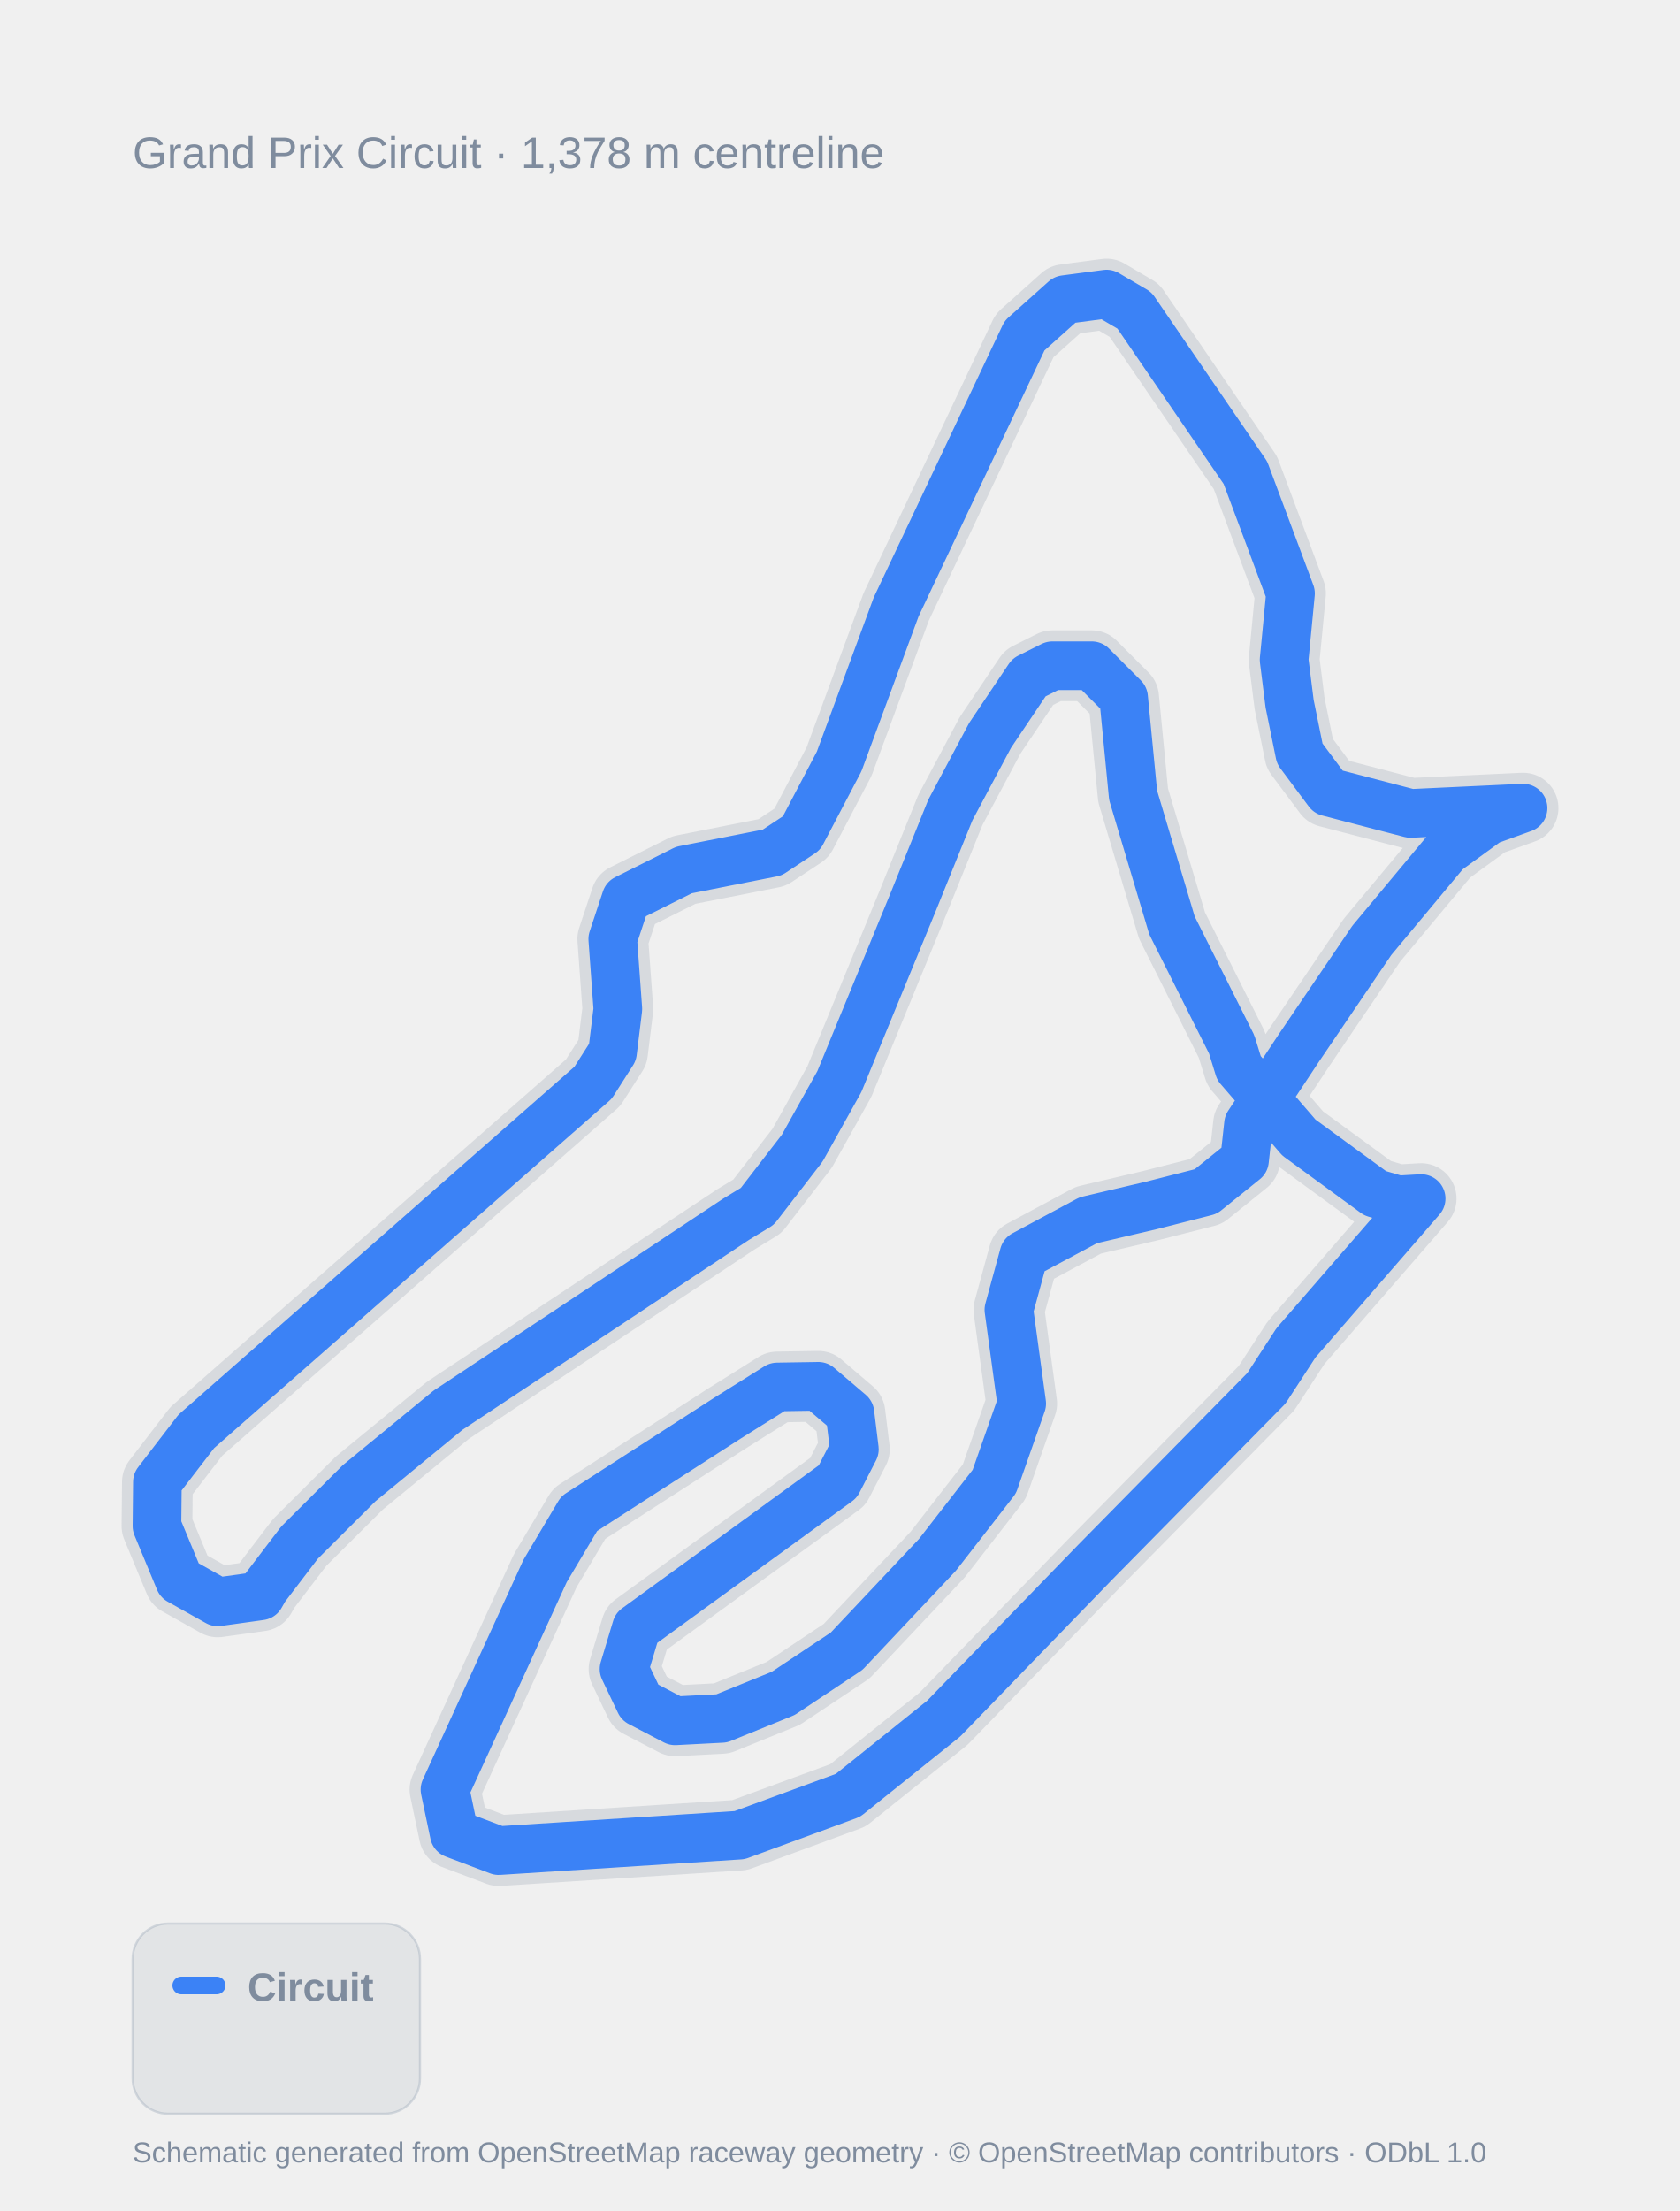
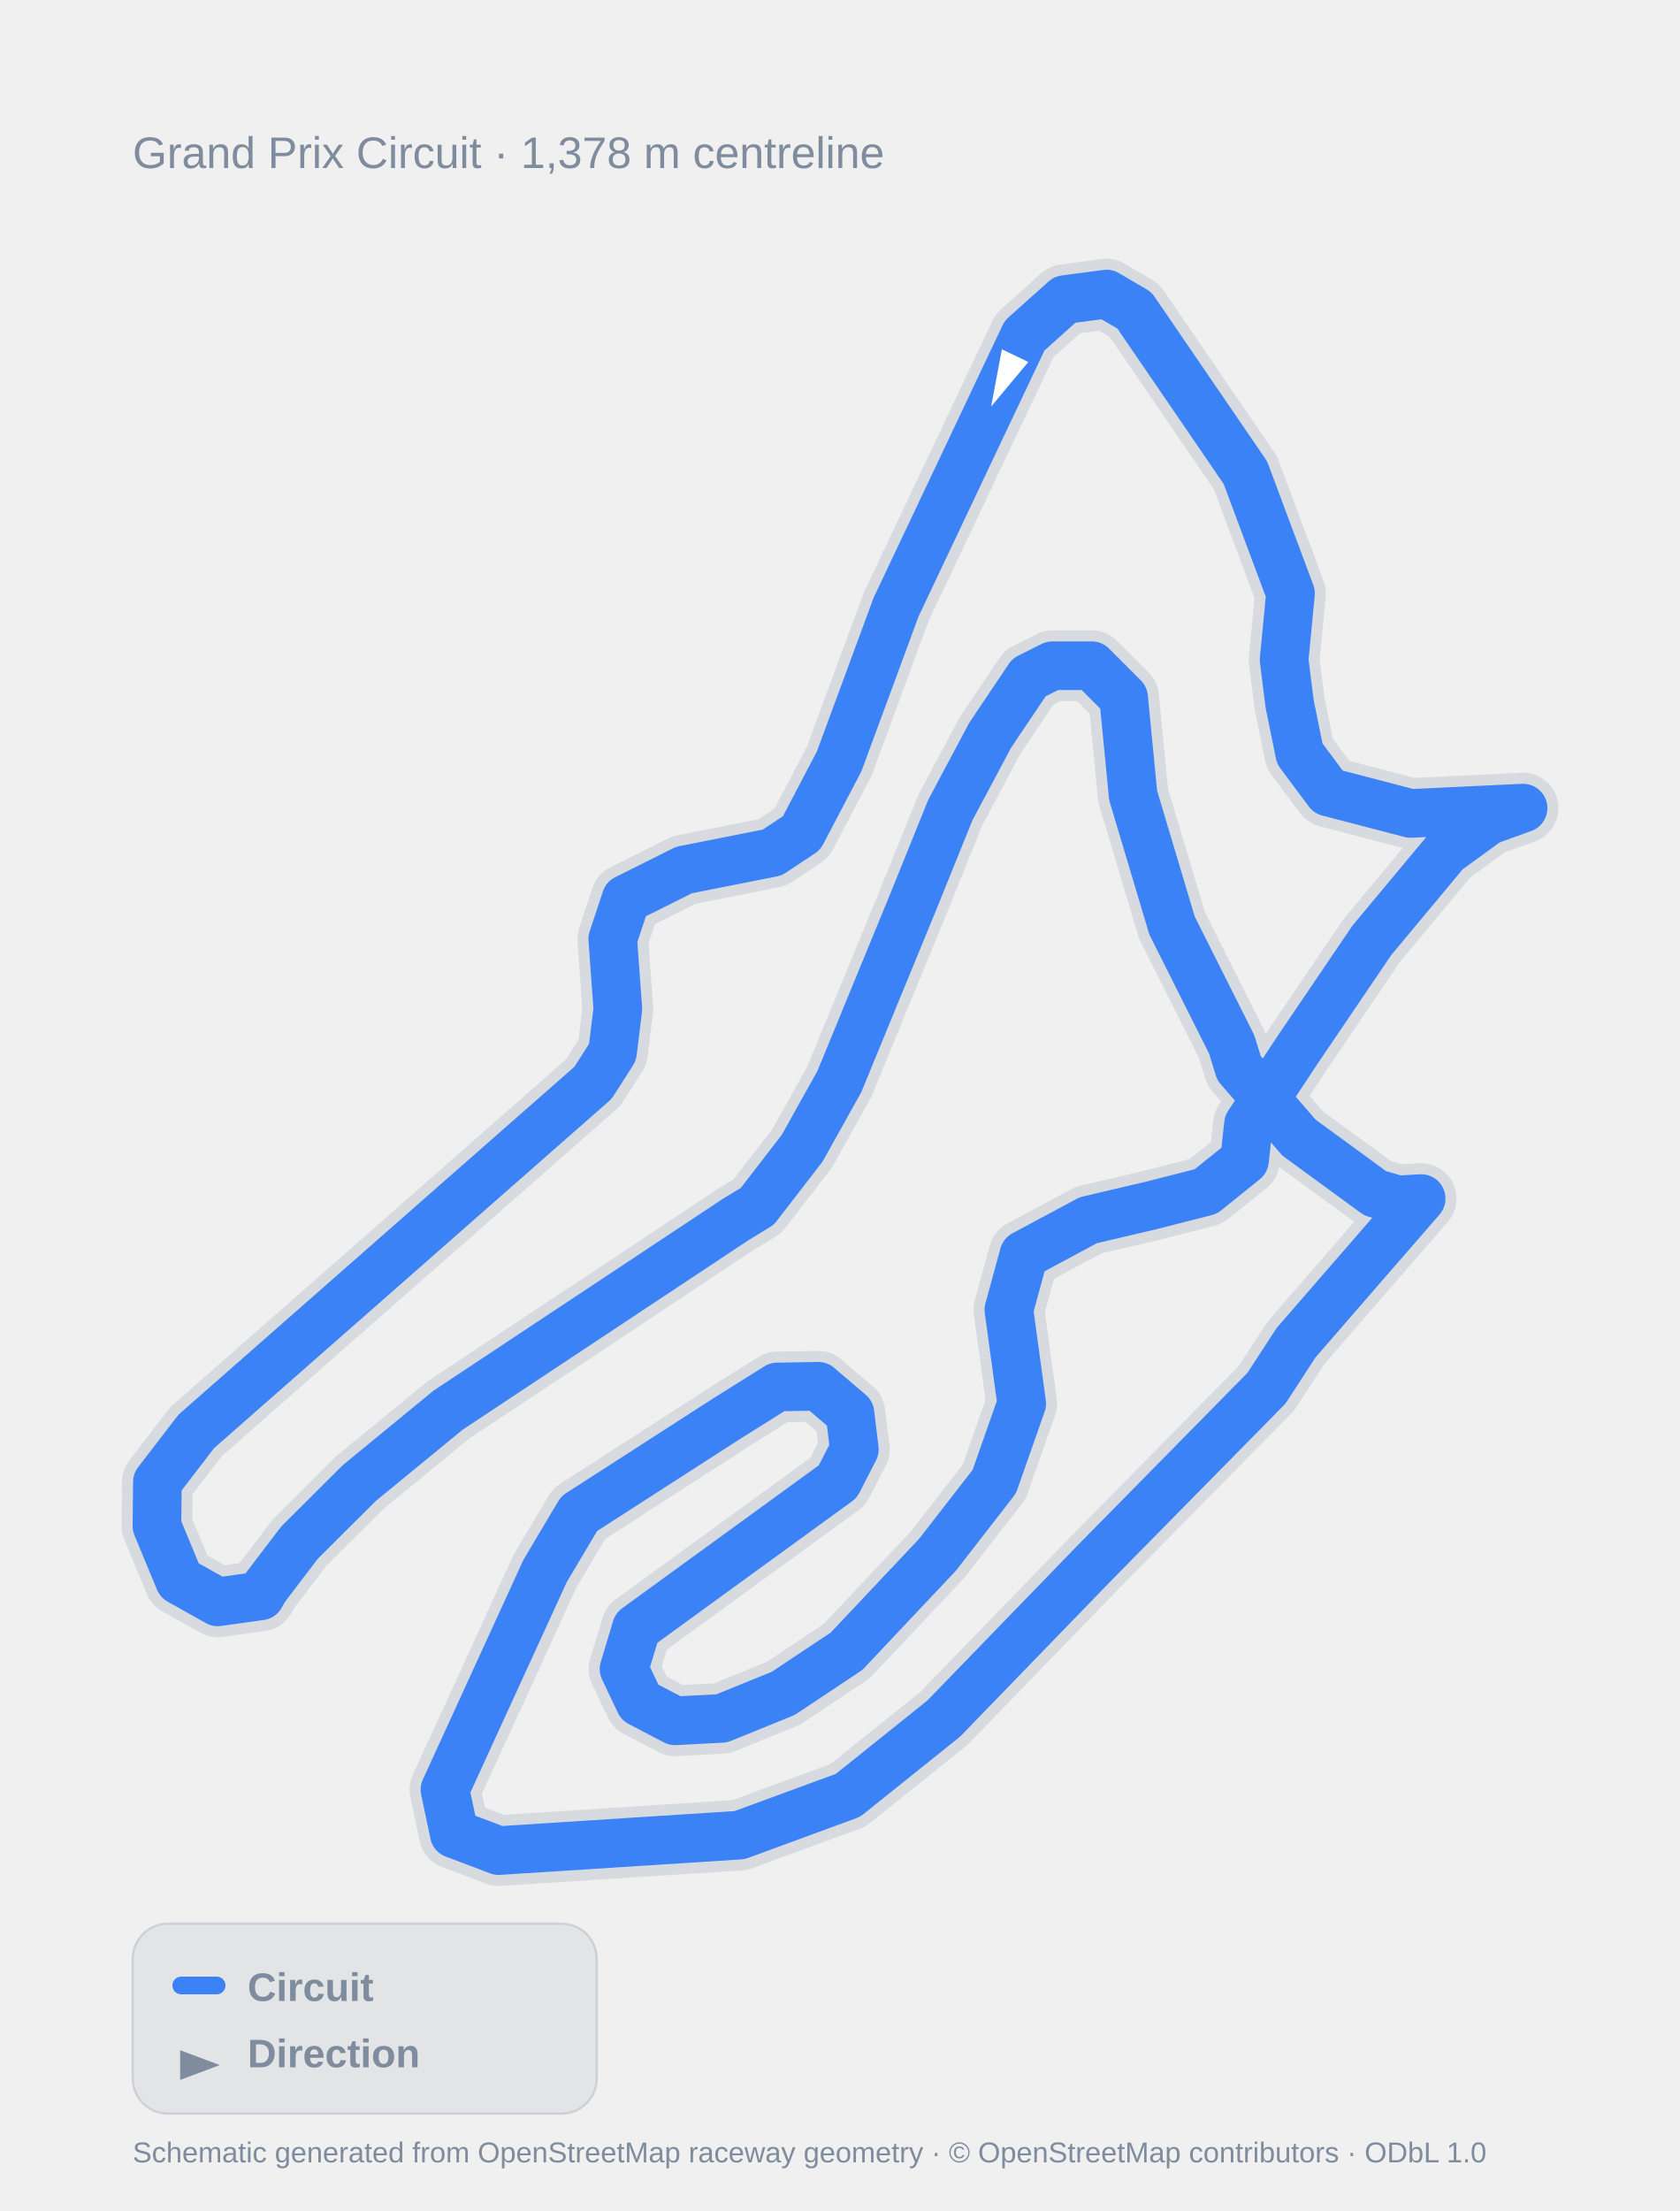
<svg xmlns="http://www.w3.org/2000/svg" viewBox="0 0 760 1000" role="img" aria-labelledby="title desc">
  <style>
    /* An SVG shown through &lt;img&gt; is its own document: it cannot see the app's light/dark
       toggle, and following prefers-color-scheme instead put a dark map inside a light app
       whenever the two disagreed. So the artwork carries no background and no theme of its own.
       The app's map viewport supplies the surface, already themed, and every colour below is a
       mid-tone chosen to read on both of its backgrounds (#f5f7fb light, #1d2a3a dark). */
    .map-caption { fill: #7f8c9e; }
    .map-legend-surface { fill: #8896aa; fill-opacity: 0.14; stroke: #8896aa; stroke-opacity: 0.3; }
    .map-legend-label { fill: #7f8c9e; }
    .map-outline { stroke: #7f8c9e; }
    /* The start line and the direction arrow sit on the track itself, so they take their contrast
       from it rather than from the page, and white works the same in either theme. Their legend
       swatches sit on the panel instead and stay in the label colour. */
    .map-mark { fill: #ffffff; stroke: #ffffff; }
    .map-legend-mark { fill: #7f8c9e; stroke: #7f8c9e; }
  </style>
  <text class="map-caption" x="60" y="76" font-family="Arial, Helvetica, sans-serif" font-size="20">Grand Prix Circuit · 1,378 m centreline</text>
  <g class="map-outline" fill="none" stroke-width="32" stroke-linecap="round" stroke-linejoin="round" opacity="0.22">
    <path d="M 500.6,133 L 481.7,135.5 L 463.5,151.8 L 405.4,274.5 L 379.6,344.4 L 362.6,376.8 L 349.3,385.6 L 309.4,393.5 L 283.2,406.6 L 277.2,424.7 L 279.5,456.4 L 277.1,475.9 L 268.3,489.7 L 88.8,647.4 L 71.2,670.3 L 71,690.2 L 81.2,714.8 L 98.5,724.5 L 117.8,721.8 L 119.8,718.3 L 135.5,697.7 L 162.5,670.8 L 202.7,637.8 L 332.9,551.5 L 342.6,545.6 L 362.9,519.3 L 379.7,489.2 L 412.8,408.7 L 429.9,366.4 L 447.9,332.6 L 465.5,306.4 L 476.1,301.1 L 493.9,301.1 L 508.3,315.5 L 512.6,359.7 L 530.2,418.6 L 557.2,472.4 L 560.5,483.1 L 587.6,514.5 L 622.1,539.7 L 632.4,542.7 L 642.9,542.1 L 586.3,607.3 L 572.9,627.9 L 495.6,706.4 L 426.9,777.3 L 383.6,812 L 334.6,830 L 225.6,837 L 205.5,829.4 L 201.3,809.4 L 246.6,710.5 L 262,684.6 L 329.1,641.4 L 351.6,627.3 L 370.2,627 L 384.5,639.2 L 386.5,655.5 L 379,670.1 L 287.9,736.3 L 282.3,754.9 L 289.5,770 L 305.4,778.3 L 326.5,777.2 L 354.3,765.9 L 383,746.8 L 424.1,703.2 L 449.8,670.1 L 462.2,634.8 L 456.4,592.4 L 463.2,567.5 L 492.3,551.9 L 496.1,551 L 520.8,545.2 L 545.5,538.9 L 563,524.8 L 564.8,508.4 L 587.7,473.8 L 620.6,425.3 L 654.1,385.1 L 673.2,371.2 L 689,365.5 L 638.1,367.9 L 600.9,358.2 L 588,340.9 L 583.4,318.3 L 580.9,298.4 L 581.3,294.4 L 583.8,268.4 L 563.4,213.8 L 513.2,140.4 L 500.6,133" />
  </g>
  <path d="M 500.6,133 L 481.7,135.5 L 463.5,151.8 L 405.4,274.5 L 379.6,344.4 L 362.6,376.8 L 349.3,385.6 L 309.4,393.5 L 283.2,406.6 L 277.2,424.7 L 279.5,456.4 L 277.1,475.9 L 268.3,489.7 L 88.8,647.4 L 71.2,670.3 L 71,690.2 L 81.2,714.8 L 98.5,724.5 L 117.8,721.8 L 119.8,718.3 L 135.5,697.7 L 162.5,670.8 L 202.7,637.8 L 332.9,551.5 L 342.6,545.6 L 362.9,519.3 L 379.7,489.2 L 412.8,408.7 L 429.9,366.4 L 447.9,332.6 L 465.5,306.4 L 476.1,301.1 L 493.9,301.1 L 508.3,315.5 L 512.6,359.7 L 530.2,418.6 L 557.2,472.4 L 560.5,483.1 L 587.6,514.5 L 622.1,539.7 L 632.4,542.7 L 642.9,542.1 L 586.3,607.3 L 572.9,627.9 L 495.6,706.4 L 426.9,777.3 L 383.6,812 L 334.6,830 L 225.6,837 L 205.5,829.4 L 201.3,809.4 L 246.6,710.5 L 262,684.6 L 329.1,641.4 L 351.6,627.3 L 370.2,627 L 384.5,639.2 L 386.5,655.5 L 379,670.1 L 287.9,736.3 L 282.3,754.9 L 289.5,770 L 305.4,778.3 L 326.5,777.2 L 354.3,765.9 L 383,746.8 L 424.1,703.2 L 449.8,670.1 L 462.2,634.8 L 456.4,592.4 L 463.2,567.5 L 492.3,551.9 L 496.1,551 L 520.8,545.2 L 545.5,538.9 L 563,524.8 L 564.8,508.4 L 587.7,473.8 L 620.6,425.3 L 654.1,385.1 L 673.2,371.2 L 689,365.5 L 638.1,367.9 L 600.9,358.2 L 588,340.9 L 583.4,318.3 L 580.9,298.4 L 581.3,294.4 L 583.8,268.4 L 563.4,213.8 L 513.2,140.4 L 500.6,133" fill="none" stroke="#3b82f6" stroke-width="22" stroke-linecap="round" stroke-linejoin="round" />
+   <polygon class="map-mark" points="449.2,182.1 453.6,158.7 464.4,163.9" stroke-width="1" />
  <g font-family="Arial, Helvetica, sans-serif" font-size="18" font-weight="700">
    <g transform="translate(60 870)">
-       <rect class="map-legend-surface" width="130" height="86" rx="16" />
+       <rect class="map-legend-surface" width="210" height="86" rx="16" />
      <line x1="22" y1="28" x2="38" y2="28" stroke="#3b82f6" stroke-width="8" stroke-linecap="round" />
      <text class="map-legend-label" x="52" y="35">Circuit</text>
+       <polygon class="map-legend-mark" points="22,58 38,64 22,70" />
+       <text class="map-legend-label" x="52" y="65">Direction</text>
    </g>
  </g>
  <text class="map-caption" x="60" y="978" font-family="Arial, Helvetica, sans-serif" font-size="13">Schematic generated from OpenStreetMap raceway geometry · © OpenStreetMap contributors · ODbL 1.0</text>
</svg>
